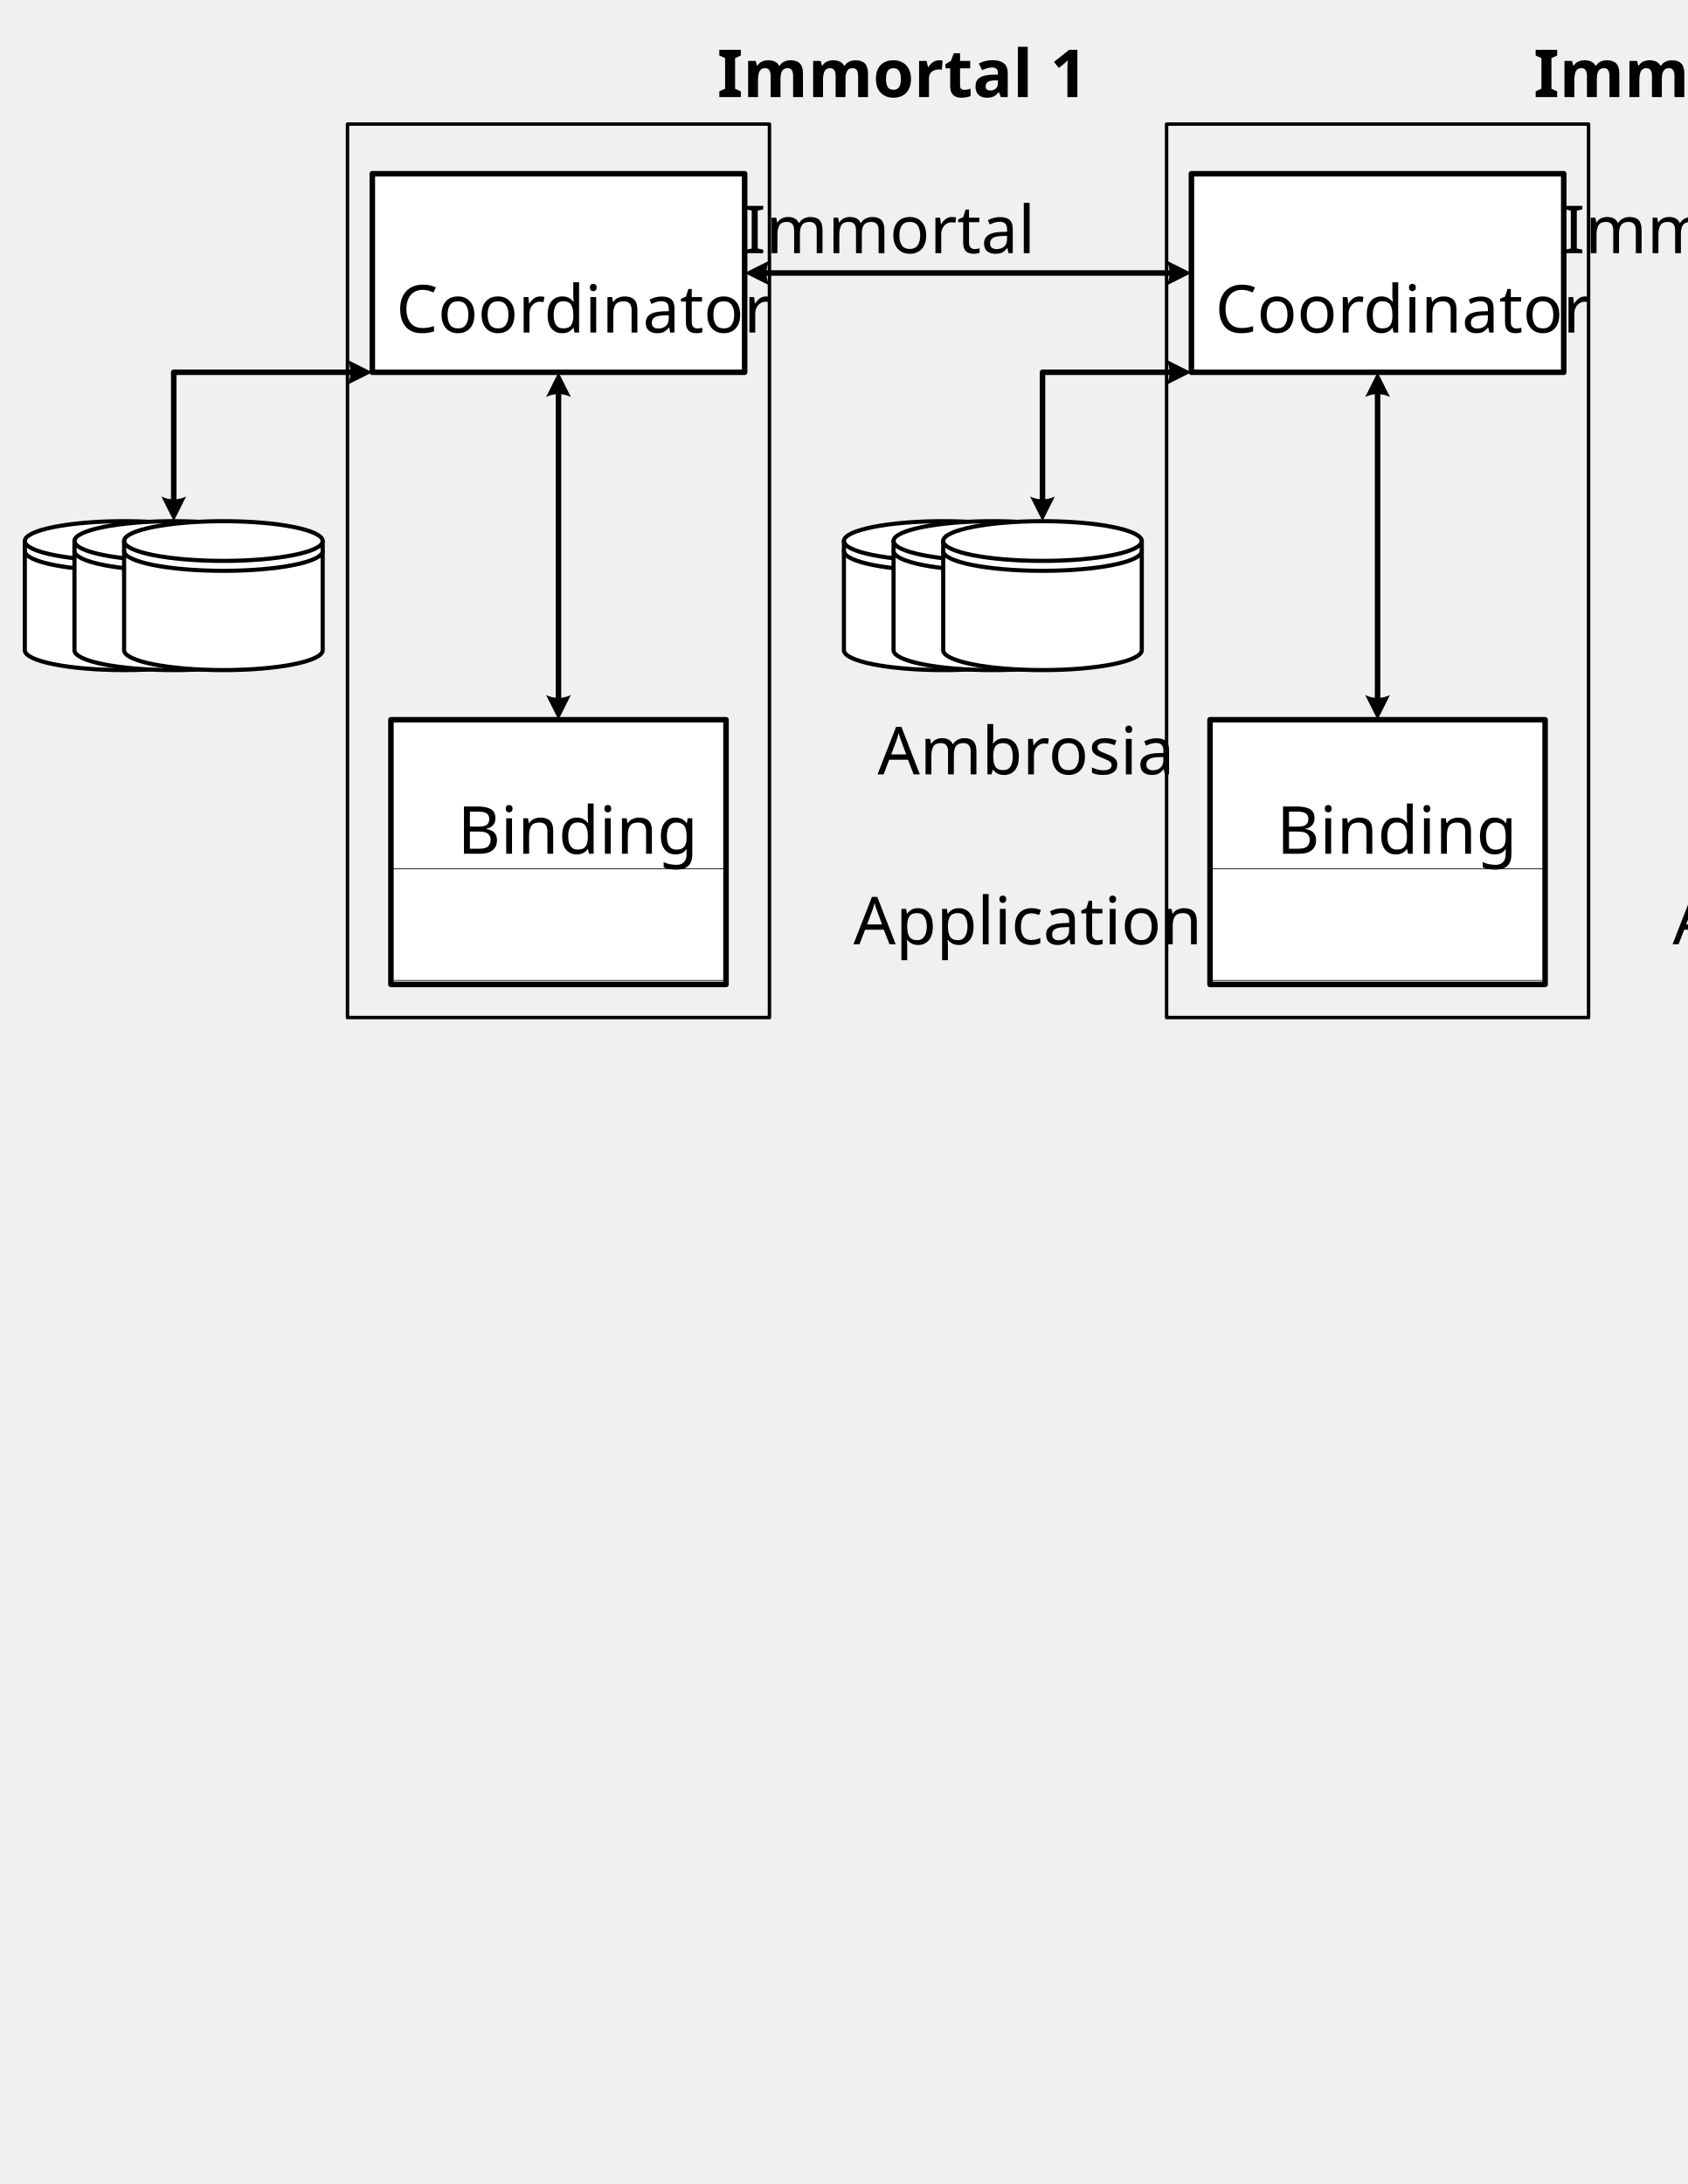
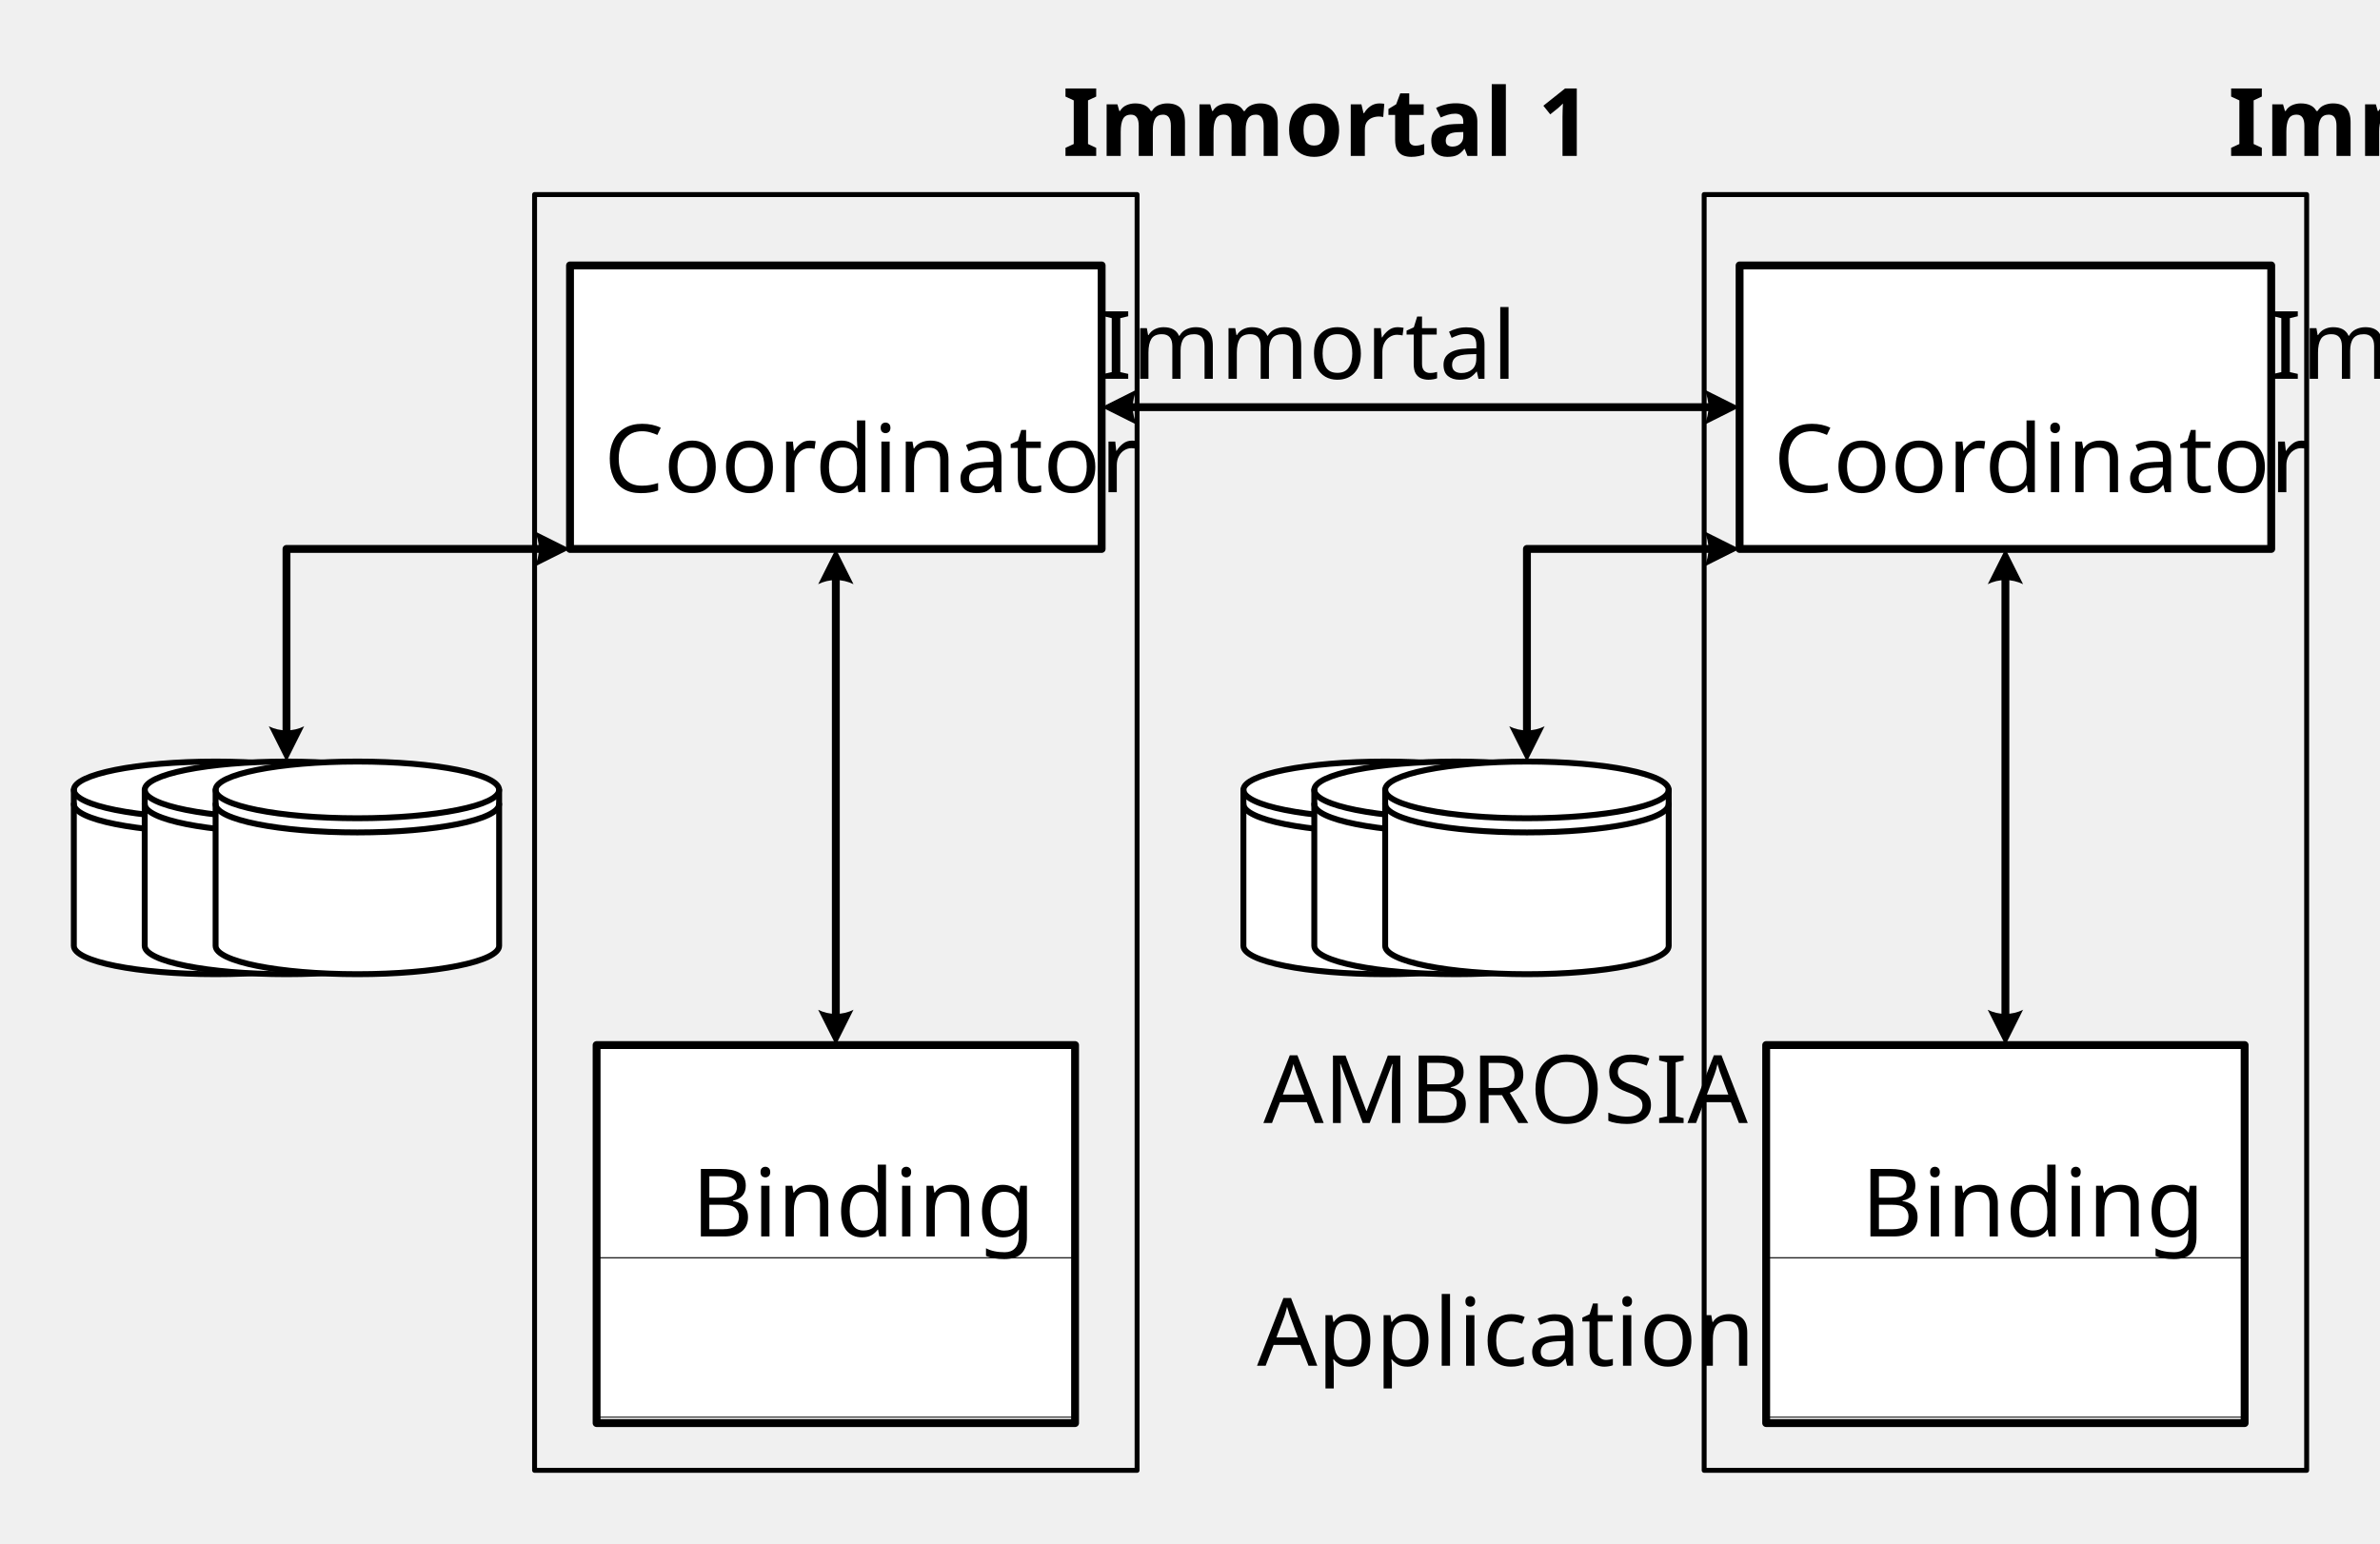
- <svg xmlns="http://www.w3.org/2000/svg" xmlns:ns1="http://schemas.microsoft.com/visio/2003/SVGExtensions/" xmlns:xlink="http://www.w3.org/1999/xlink" width="8.5in" height="11in" viewBox="0 0 612 792" xml:space="preserve" color-interpolation-filters="sRGB" class="st13">
+ <svg xmlns="http://www.w3.org/2000/svg" xmlns:ns1="http://schemas.microsoft.com/visio/2003/SVGExtensions/" xmlns:xlink="http://www.w3.org/1999/xlink" width="8.394in" height="5.445in" viewBox="0 0 604.375 392.025" xml:space="preserve" color-interpolation-filters="sRGB" class="st13">
  <ns1:documentProperties ns1:langID="1033" ns1:viewMarkup="false">
    <ns1:userDefs>
      <ns1:ud ns1:nameU="msvNoAutoConnect" ns1:val="VT0(1):26" />
    </ns1:userDefs>
  </ns1:documentProperties>
  <style type="text/css">
	
		.st1 {fill:#ffffff}
		.st2 {stroke:#000000;stroke-linecap:round;stroke-linejoin:round;stroke-width:1.5}
		.st3 {fill:#ffffff;stroke:#000000;stroke-linecap:round;stroke-linejoin:round;stroke-width:2}
		.st4 {fill:#000000;font-family:Calibri;font-size:2em}
		.st5 {font-size:1em}
		.st6 {fill:#ffffff;stroke:#000000;stroke-linecap:round;stroke-linejoin:round;stroke-width:0.24}
		.st7 {fill:none;stroke:#000000;stroke-linecap:round;stroke-linejoin:round;stroke-width:2}
		.st8 {marker-end:url(#mrkr5-73);marker-start:url(#mrkr5-70);stroke:#000000;stroke-linecap:round;stroke-linejoin:round;stroke-width:2}
		.st9 {fill:#000000;fill-opacity:1;stroke:#000000;stroke-opacity:1;stroke-width:0.442}
		.st10 {fill:none;stroke:#000000;stroke-linecap:round;stroke-linejoin:round;stroke-width:1.25}
		.st11 {fill:none;stroke:none;stroke-linecap:round;stroke-linejoin:round;stroke-width:0.75}
		.st12 {fill:#000000;font-family:Calibri;font-size:2em;font-weight:bold}
		.st13 {fill:none;fill-rule:evenodd;font-size:12px;overflow:visible;stroke-linecap:square;stroke-miterlimit:3}
	
	</style>
  <defs id="Markers">
    <g id="lend5">
      <path d="M 2 1 L 0 0 L 1.981 -0.993 C 1.672 -0.365 1.673 0.373 1.985 1 " style="stroke:none" />
    </g>
    <marker id="mrkr5-70" class="st9" ns1:arrowType="5" ns1:arrowSize="2" ns1:setback="3.775" refX="3.775" orient="auto" markerUnits="strokeWidth" overflow="visible">
      <use xlink:href="#lend5" transform="scale(2.26) " />
    </marker>
    <marker id="mrkr5-73" class="st9" ns1:arrowType="5" ns1:arrowSize="2" ns1:setback="3.955" refX="-3.955" orient="auto" markerUnits="strokeWidth" overflow="visible">
      <use xlink:href="#lend5" transform="scale(-2.26,-2.26) " />
    </marker>
  </defs>
  <g ns1:mID="0" ns1:index="1" ns1:groupContext="foregroundPage">
    <ns1:pageProperties ns1:drawingScale="1" ns1:pageScale="1" ns1:drawingUnits="19" ns1:shadowOffsetX="9" ns1:shadowOffsetY="-9" />
    <ns1:layer ns1:name="Flowchart" ns1:index="0" />
    <ns1:layer ns1:name="Connector" ns1:index="1" />
-     <g id="group1-1" transform="translate(9,-549)" ns1:mID="1" ns1:groupContext="group">
+     <g id="group1-1" transform="translate(18.75,-144.625)" ns1:mID="1" ns1:groupContext="group">
      <g id="shape2-2" ns1:mID="2" ns1:groupContext="shape" ns1:layerMember="0">
        <ns1:custProps>
          <ns1:cp ns1:nameU="Cost" ns1:lbl="Cost" ns1:type="7" ns1:format="@" ns1:langID="1033" />
          <ns1:cp ns1:nameU="Duration" ns1:lbl="Duration" ns1:type="2" ns1:langID="1033" />
          <ns1:cp ns1:nameU="Resources" ns1:lbl="Resources" ns1:langID="1033" />
        </ns1:custProps>
        <ns1:userDefs>
          <ns1:ud ns1:nameU="visVersion" ns1:val="VT0(15):26" />
        </ns1:userDefs>
-         <path d="M0 745.2 L0 784.8 A36 7.2 -180 1 0 72 784.8 L72 745.2 A36 7.2 -180 0 0 0 745.2 Z" class="st1" />
-         <path d="M0 745.2 L0 784.8 A36 7.2 -180 1 0 72 784.8 L72 745.2 A36 7.2 -180 0 0 0 745.2" class="st2" />
-         <path d="M0 745.2 A36 7.2 -180 1 0 72 745.2" class="st2" />
-         <path d="M0 748.8 A36 7.2 -180 1 0 72 748.8" class="st2" />
+         <path d="M0 345.22 L0 384.82 A36 7.2 -180 1 0 72 384.82 L72 345.22 A36 7.2 -180 0 0 0 345.22 Z" class="st1" />
+         <path d="M0 345.22 L0 384.82 A36 7.2 -180 1 0 72 384.82 L72 345.22 A36 7.2 -180 0 0 0 345.22" class="st2" />
+         <path d="M0 345.22 A36 7.2 -180 1 0 72 345.22" class="st2" />
+         <path d="M0 348.82 A36 7.2 -180 1 0 72 348.82" class="st2" />
      </g>
      <g id="shape3-7" ns1:mID="3" ns1:groupContext="shape" ns1:layerMember="0" transform="translate(18,0)">
        <ns1:custProps>
          <ns1:cp ns1:nameU="Cost" ns1:lbl="Cost" ns1:type="7" ns1:format="@" ns1:langID="1033" />
          <ns1:cp ns1:nameU="Duration" ns1:lbl="Duration" ns1:type="2" ns1:langID="1033" />
          <ns1:cp ns1:nameU="Resources" ns1:lbl="Resources" ns1:langID="1033" />
        </ns1:custProps>
        <ns1:userDefs>
          <ns1:ud ns1:nameU="visVersion" ns1:val="VT0(15):26" />
        </ns1:userDefs>
-         <path d="M0 745.2 L0 784.8 A36 7.2 -180 1 0 72 784.8 L72 745.2 A36 7.2 -180 0 0 0 745.2 Z" class="st1" />
-         <path d="M0 745.2 L0 784.8 A36 7.2 -180 1 0 72 784.8 L72 745.2 A36 7.2 -180 0 0 0 745.2" class="st2" />
-         <path d="M0 745.2 A36 7.2 -180 1 0 72 745.2" class="st2" />
-         <path d="M0 748.8 A36 7.2 -180 1 0 72 748.8" class="st2" />
+         <path d="M0 345.22 L0 384.82 A36 7.2 -180 1 0 72 384.82 L72 345.22 A36 7.2 -180 0 0 0 345.22 Z" class="st1" />
+         <path d="M0 345.22 L0 384.82 A36 7.2 -180 1 0 72 384.82 L72 345.22 A36 7.2 -180 0 0 0 345.22" class="st2" />
+         <path d="M0 345.22 A36 7.2 -180 1 0 72 345.22" class="st2" />
+         <path d="M0 348.82 A36 7.2 -180 1 0 72 348.82" class="st2" />
      </g>
      <g id="shape4-12" ns1:mID="4" ns1:groupContext="shape" ns1:layerMember="0" transform="translate(36,0)">
        <ns1:custProps>
          <ns1:cp ns1:nameU="Cost" ns1:lbl="Cost" ns1:type="7" ns1:format="@" ns1:langID="1033" />
          <ns1:cp ns1:nameU="Duration" ns1:lbl="Duration" ns1:type="2" ns1:langID="1033" />
          <ns1:cp ns1:nameU="Resources" ns1:lbl="Resources" ns1:langID="1033" />
        </ns1:custProps>
        <ns1:userDefs>
          <ns1:ud ns1:nameU="visVersion" ns1:val="VT0(15):26" />
        </ns1:userDefs>
-         <path d="M0 745.2 L0 784.8 A36 7.2 -180 1 0 72 784.8 L72 745.2 A36 7.2 -180 0 0 0 745.2 Z" class="st1" />
-         <path d="M0 745.2 L0 784.8 A36 7.2 -180 1 0 72 784.8 L72 745.2 A36 7.2 -180 0 0 0 745.2" class="st2" />
-         <path d="M0 745.2 A36 7.2 -180 1 0 72 745.2" class="st2" />
-         <path d="M0 748.8 A36 7.2 -180 1 0 72 748.8" class="st2" />
-       </g>
-     </g>
-     <g id="shape5-17" ns1:mID="5" ns1:groupContext="shape" transform="translate(135,-657)">
-       <ns1:userDefs>
-         <ns1:ud ns1:nameU="visVersion" ns1:val="VT0(15):26" />
-       </ns1:userDefs>
-       <ns1:textBlock ns1:margins="rect(4,4,4,4)" />
-       <ns1:textRect cx="67.5" cy="756" width="135" height="72" />
-       <rect x="0" y="720" width="135" height="72" class="st3" />
-       <text x="22.27" y="748.8" class="st4" ns1:langID="1033">
+         <path d="M0 345.22 L0 384.82 A36 7.2 -180 1 0 72 384.82 L72 345.22 A36 7.2 -180 0 0 0 345.22 Z" class="st1" />
+         <path d="M0 345.22 L0 384.82 A36 7.2 -180 1 0 72 384.82 L72 345.22 A36 7.2 -180 0 0 0 345.22" class="st2" />
+         <path d="M0 345.22 A36 7.2 -180 1 0 72 345.22" class="st2" />
+         <path d="M0 348.82 A36 7.2 -180 1 0 72 348.82" class="st2" />
+       </g>
+     </g>
+     <g id="shape5-17" ns1:mID="5" ns1:groupContext="shape" transform="translate(144.75,-252.625)">
+       <ns1:userDefs>
+         <ns1:ud ns1:nameU="visVersion" ns1:val="VT0(15):26" />
+       </ns1:userDefs>
+       <ns1:textBlock ns1:margins="rect(4,4,4,4)" />
+       <ns1:textRect cx="67.5" cy="356.025" width="135" height="72" />
+       <rect x="0" y="320.025" width="135" height="72" class="st3" />
+       <text x="22.27" y="348.82" class="st4" ns1:langID="1033">
        <ns1:paragraph ns1:horizAlign="1" />
        <ns1:tabList />Immortal <tspan x="8.62" dy="1.2em" class="st5">Coordinator</tspan>
      </text>
    </g>
-     <g id="group6-21" transform="translate(306,-549)" ns1:mID="6" ns1:groupContext="group">
+     <g id="group6-21" transform="translate(315.75,-144.625)" ns1:mID="6" ns1:groupContext="group">
      <g id="shape7-22" ns1:mID="7" ns1:groupContext="shape" ns1:layerMember="0">
        <ns1:custProps>
          <ns1:cp ns1:nameU="Cost" ns1:lbl="Cost" ns1:type="7" ns1:format="@" ns1:langID="1033" />
          <ns1:cp ns1:nameU="Duration" ns1:lbl="Duration" ns1:type="2" ns1:langID="1033" />
          <ns1:cp ns1:nameU="Resources" ns1:lbl="Resources" ns1:langID="1033" />
        </ns1:custProps>
        <ns1:userDefs>
          <ns1:ud ns1:nameU="visVersion" ns1:val="VT0(15):26" />
        </ns1:userDefs>
-         <path d="M0 745.2 L0 784.8 A36 7.2 -180 1 0 72 784.8 L72 745.2 A36 7.2 -180 0 0 0 745.2 Z" class="st1" />
-         <path d="M0 745.2 L0 784.8 A36 7.2 -180 1 0 72 784.8 L72 745.2 A36 7.2 -180 0 0 0 745.2" class="st2" />
-         <path d="M0 745.2 A36 7.2 -180 1 0 72 745.2" class="st2" />
-         <path d="M0 748.8 A36 7.2 -180 1 0 72 748.8" class="st2" />
+         <path d="M0 345.22 L0 384.82 A36 7.2 -180 1 0 72 384.82 L72 345.22 A36 7.2 -180 0 0 0 345.22 Z" class="st1" />
+         <path d="M0 345.22 L0 384.82 A36 7.2 -180 1 0 72 384.82 L72 345.22 A36 7.2 -180 0 0 0 345.22" class="st2" />
+         <path d="M0 345.22 A36 7.2 -180 1 0 72 345.22" class="st2" />
+         <path d="M0 348.82 A36 7.2 -180 1 0 72 348.82" class="st2" />
      </g>
      <g id="shape8-27" ns1:mID="8" ns1:groupContext="shape" ns1:layerMember="0" transform="translate(18,0)">
        <ns1:custProps>
          <ns1:cp ns1:nameU="Cost" ns1:lbl="Cost" ns1:type="7" ns1:format="@" ns1:langID="1033" />
          <ns1:cp ns1:nameU="Duration" ns1:lbl="Duration" ns1:type="2" ns1:langID="1033" />
          <ns1:cp ns1:nameU="Resources" ns1:lbl="Resources" ns1:langID="1033" />
        </ns1:custProps>
        <ns1:userDefs>
          <ns1:ud ns1:nameU="visVersion" ns1:val="VT0(15):26" />
        </ns1:userDefs>
-         <path d="M0 745.2 L0 784.8 A36 7.2 -180 1 0 72 784.8 L72 745.2 A36 7.2 -180 0 0 0 745.2 Z" class="st1" />
-         <path d="M0 745.2 L0 784.8 A36 7.2 -180 1 0 72 784.8 L72 745.2 A36 7.2 -180 0 0 0 745.2" class="st2" />
-         <path d="M0 745.2 A36 7.2 -180 1 0 72 745.2" class="st2" />
-         <path d="M0 748.8 A36 7.2 -180 1 0 72 748.8" class="st2" />
+         <path d="M0 345.22 L0 384.82 A36 7.2 -180 1 0 72 384.82 L72 345.22 A36 7.2 -180 0 0 0 345.22 Z" class="st1" />
+         <path d="M0 345.22 L0 384.82 A36 7.2 -180 1 0 72 384.82 L72 345.22 A36 7.2 -180 0 0 0 345.22" class="st2" />
+         <path d="M0 345.22 A36 7.2 -180 1 0 72 345.22" class="st2" />
+         <path d="M0 348.82 A36 7.2 -180 1 0 72 348.82" class="st2" />
      </g>
      <g id="shape9-32" ns1:mID="9" ns1:groupContext="shape" ns1:layerMember="0" transform="translate(36,0)">
        <ns1:custProps>
          <ns1:cp ns1:nameU="Cost" ns1:lbl="Cost" ns1:type="7" ns1:format="@" ns1:langID="1033" />
          <ns1:cp ns1:nameU="Duration" ns1:lbl="Duration" ns1:type="2" ns1:langID="1033" />
          <ns1:cp ns1:nameU="Resources" ns1:lbl="Resources" ns1:langID="1033" />
        </ns1:custProps>
        <ns1:userDefs>
          <ns1:ud ns1:nameU="visVersion" ns1:val="VT0(15):26" />
        </ns1:userDefs>
-         <path d="M0 745.2 L0 784.8 A36 7.2 -180 1 0 72 784.8 L72 745.2 A36 7.2 -180 0 0 0 745.2 Z" class="st1" />
-         <path d="M0 745.2 L0 784.8 A36 7.2 -180 1 0 72 784.8 L72 745.2 A36 7.2 -180 0 0 0 745.2" class="st2" />
-         <path d="M0 745.2 A36 7.2 -180 1 0 72 745.2" class="st2" />
-         <path d="M0 748.8 A36 7.2 -180 1 0 72 748.8" class="st2" />
-       </g>
-     </g>
-     <g id="shape10-37" ns1:mID="10" ns1:groupContext="shape" transform="translate(432,-657)">
-       <ns1:userDefs>
-         <ns1:ud ns1:nameU="visVersion" ns1:val="VT0(15):26" />
-       </ns1:userDefs>
-       <ns1:textBlock ns1:margins="rect(4,4,4,4)" />
-       <ns1:textRect cx="67.5" cy="756" width="135" height="72" />
-       <rect x="0" y="720" width="135" height="72" class="st3" />
-       <text x="22.27" y="748.8" class="st4" ns1:langID="1033">
+         <path d="M0 345.22 L0 384.82 A36 7.2 -180 1 0 72 384.82 L72 345.22 A36 7.2 -180 0 0 0 345.22 Z" class="st1" />
+         <path d="M0 345.22 L0 384.82 A36 7.2 -180 1 0 72 384.82 L72 345.22 A36 7.2 -180 0 0 0 345.22" class="st2" />
+         <path d="M0 345.22 A36 7.2 -180 1 0 72 345.22" class="st2" />
+         <path d="M0 348.82 A36 7.2 -180 1 0 72 348.82" class="st2" />
+       </g>
+     </g>
+     <g id="shape10-37" ns1:mID="10" ns1:groupContext="shape" transform="translate(441.75,-252.625)">
+       <ns1:userDefs>
+         <ns1:ud ns1:nameU="visVersion" ns1:val="VT0(15):26" />
+       </ns1:userDefs>
+       <ns1:textBlock ns1:margins="rect(4,4,4,4)" />
+       <ns1:textRect cx="67.5" cy="356.025" width="135" height="72" />
+       <rect x="0" y="320.025" width="135" height="72" class="st3" />
+       <text x="22.27" y="348.82" class="st4" ns1:langID="1033">
        <ns1:paragraph ns1:horizAlign="1" />
        <ns1:tabList />Immortal <tspan x="8.62" dy="1.2em" class="st5">Coordinator</tspan>
      </text>
    </g>
-     <g id="group11-41" transform="translate(141.75,-435)" ns1:mID="11" ns1:groupContext="group">
+     <g id="group11-41" transform="translate(151.5,-30.625)" ns1:mID="11" ns1:groupContext="group">
      <g id="group12-42" transform="translate(0,-1.5)" ns1:mID="12" ns1:groupContext="group">
        <g id="shape13-43" ns1:mID="13" ns1:groupContext="shape">
          <ns1:userDefs>
            <ns1:ud ns1:nameU="visVersion" ns1:val="VT0(15):26" />
          </ns1:userDefs>
          <ns1:textBlock ns1:margins="rect(4,4,4,4)" />
-           <ns1:textRect cx="60.75" cy="771.75" width="121.5" height="40.5" />
-           <rect x="0" y="751.5" width="121.5" height="40.5" class="st6" />
-           <text x="5.46" y="778.95" class="st4" ns1:langID="1033">
+           <ns1:textRect cx="60.75" cy="371.775" width="121.5" height="40.5" />
+           <rect x="0" y="351.525" width="121.5" height="40.5" class="st6" />
+           <text x="5.46" y="378.97" class="st4" ns1:langID="1033">
            <ns1:paragraph ns1:horizAlign="1" />
            <ns1:tabList />Application</text>
        </g>
        <g id="shape14-46" ns1:mID="14" ns1:groupContext="shape" transform="translate(0,-40.5)">
          <ns1:userDefs>
            <ns1:ud ns1:nameU="visVersion" ns1:val="VT0(15):26" />
          </ns1:userDefs>
          <ns1:textBlock ns1:margins="rect(4,4,4,4)" />
-           <ns1:textRect cx="60.75" cy="765" width="121.5" height="54" />
-           <rect x="0" y="738" width="121.5" height="54" class="st6" />
-           <text x="14.21" y="757.8" class="st4" ns1:langID="1033">
-             <ns1:paragraph ns1:horizAlign="1" />
-             <ns1:tabList />Ambrosia <tspan x="24.15" dy="1.2em" class="st5">Binding</tspan>
+           <ns1:textRect cx="60.75" cy="365.025" width="121.5" height="54" />
+           <rect x="0" y="338.025" width="121.5" height="54" class="st6" />
+           <text x="7.08" y="357.82" class="st4" ns1:langID="1033">
+             <ns1:paragraph ns1:horizAlign="1" />
+             <ns1:tabList />AMBROSIA <tspan x="24.15" dy="1.2em" class="st5">Binding</tspan>
          </text>
        </g>
      </g>
      <g id="shape15-50" ns1:mID="15" ns1:groupContext="shape">
        <ns1:userDefs>
          <ns1:ud ns1:nameU="visVersion" ns1:val="VT0(15):26" />
        </ns1:userDefs>
-         <rect x="0" y="696" width="121.5" height="96" class="st7" />
-       </g>
-     </g>
-     <g id="group16-52" transform="translate(438.75,-435)" ns1:mID="16" ns1:groupContext="group">
+         <rect x="0" y="296.025" width="121.5" height="96" class="st7" />
+       </g>
+     </g>
+     <g id="group16-52" transform="translate(448.5,-30.625)" ns1:mID="16" ns1:groupContext="group">
      <g id="group17-53" transform="translate(0,-1.5)" ns1:mID="17" ns1:groupContext="group">
        <g id="shape18-54" ns1:mID="18" ns1:groupContext="shape">
          <ns1:userDefs>
            <ns1:ud ns1:nameU="visVersion" ns1:val="VT0(15):26" />
          </ns1:userDefs>
          <ns1:textBlock ns1:margins="rect(4,4,4,4)" />
-           <ns1:textRect cx="60.75" cy="771.75" width="121.5" height="40.5" />
-           <rect x="0" y="751.5" width="121.5" height="40.5" class="st6" />
-           <text x="5.46" y="778.95" class="st4" ns1:langID="1033">
+           <ns1:textRect cx="60.75" cy="371.775" width="121.5" height="40.5" />
+           <rect x="0" y="351.525" width="121.5" height="40.5" class="st6" />
+           <text x="5.46" y="378.97" class="st4" ns1:langID="1033">
            <ns1:paragraph ns1:horizAlign="1" />
            <ns1:tabList />Application</text>
        </g>
        <g id="shape19-57" ns1:mID="19" ns1:groupContext="shape" transform="translate(0,-40.5)">
          <ns1:userDefs>
            <ns1:ud ns1:nameU="visVersion" ns1:val="VT0(15):26" />
          </ns1:userDefs>
          <ns1:textBlock ns1:margins="rect(4,4,4,4)" />
-           <ns1:textRect cx="60.75" cy="765" width="121.5" height="54" />
-           <rect x="0" y="738" width="121.5" height="54" class="st6" />
-           <text x="14.21" y="757.8" class="st4" ns1:langID="1033">
-             <ns1:paragraph ns1:horizAlign="1" />
-             <ns1:tabList />Ambrosia <tspan x="24.15" dy="1.2em" class="st5">Binding</tspan>
+           <ns1:textRect cx="60.75" cy="365.025" width="121.5" height="54" />
+           <rect x="0" y="338.025" width="121.5" height="54" class="st6" />
+           <text x="7.08" y="357.82" class="st4" ns1:langID="1033">
+             <ns1:paragraph ns1:horizAlign="1" />
+             <ns1:tabList />AMBROSIA <tspan x="24.15" dy="1.2em" class="st5">Binding</tspan>
          </text>
        </g>
      </g>
      <g id="shape20-61" ns1:mID="20" ns1:groupContext="shape">
        <ns1:userDefs>
          <ns1:ud ns1:nameU="visVersion" ns1:val="VT0(15):26" />
        </ns1:userDefs>
-         <rect x="0" y="696" width="121.5" height="96" class="st7" />
-       </g>
-     </g>
-     <g id="shape21-63" ns1:mID="21" ns1:groupContext="shape" ns1:layerMember="1" transform="translate(193.5,-657)">
-       <path d="M9 799.55 L9 799.91 L9 910.09" class="st8" />
-     </g>
-     <g id="shape22-74" ns1:mID="22" ns1:groupContext="shape" ns1:layerMember="1" transform="translate(270,-684)">
-       <path d="M7.55 783 L7.91 783 L154.09 783" class="st8" />
-     </g>
-     <g id="shape23-81" ns1:mID="23" ns1:groupContext="shape" ns1:layerMember="1" transform="translate(490.5,-657)">
-       <path d="M9 799.55 L9 799.91 L9 910.09" class="st8" />
-     </g>
-     <g id="shape24-88" ns1:mID="24" ns1:groupContext="shape" ns1:layerMember="1" transform="translate(135,-657)">
-       <path d="M-7.55 792 L-7.91 792 L-72 792 L-72 838.09" class="st8" />
-     </g>
-     <g id="shape25-95" ns1:mID="25" ns1:groupContext="shape" ns1:layerMember="1" transform="translate(432,-657)">
-       <path d="M-7.55 792 L-7.91 792 L-54 792 L-54 838.09" class="st8" />
-     </g>
-     <g id="shape26-102" ns1:mID="26" ns1:groupContext="shape" transform="translate(126,-423)">
-       <ns1:userDefs>
-         <ns1:ud ns1:nameU="visVersion" ns1:val="VT0(15):26" />
-       </ns1:userDefs>
-       <rect x="0" y="468" width="153" height="324" class="st10" />
-     </g>
-     <g id="shape27-104" ns1:mID="27" ns1:groupContext="shape" transform="translate(423,-423)">
-       <ns1:userDefs>
-         <ns1:ud ns1:nameU="visVersion" ns1:val="VT0(15):26" />
-       </ns1:userDefs>
-       <rect x="0" y="468" width="153" height="324" class="st10" />
-     </g>
-     <g id="shape28-106" ns1:mID="28" ns1:groupContext="shape" transform="translate(127,-754)">
-       <ns1:textBlock ns1:margins="rect(4,4,4,4)" />
-       <ns1:textRect cx="76" cy="782" width="152" height="20" />
-       <rect x="0" y="772" width="152" height="20" class="st11" />
-       <text x="20.73" y="789.2" class="st12" ns1:langID="1033">
+         <rect x="0" y="296.025" width="121.5" height="96" class="st7" />
+       </g>
+     </g>
+     <g id="shape21-63" ns1:mID="21" ns1:groupContext="shape" ns1:layerMember="1" transform="translate(203.25,-252.625)">
+       <path d="M9 399.57 L9 399.93 L9 510.11" class="st8" />
+     </g>
+     <g id="shape22-74" ns1:mID="22" ns1:groupContext="shape" ns1:layerMember="1" transform="translate(279.75,-279.625)">
+       <path d="M7.55 383.02 L7.91 383.02 L154.09 383.02" class="st8" />
+     </g>
+     <g id="shape23-81" ns1:mID="23" ns1:groupContext="shape" ns1:layerMember="1" transform="translate(500.25,-252.625)">
+       <path d="M9 399.57 L9 399.93 L9 510.11" class="st8" />
+     </g>
+     <g id="shape24-88" ns1:mID="24" ns1:groupContext="shape" ns1:layerMember="1" transform="translate(144.75,-252.625)">
+       <path d="M-7.55 392.02 L-7.91 392.02 L-72 392.02 L-72 438.11" class="st8" />
+     </g>
+     <g id="shape25-95" ns1:mID="25" ns1:groupContext="shape" ns1:layerMember="1" transform="translate(441.75,-252.625)">
+       <path d="M-7.55 392.02 L-7.91 392.02 L-54 392.02 L-54 438.11" class="st8" />
+     </g>
+     <g id="shape26-102" ns1:mID="26" ns1:groupContext="shape" transform="translate(135.75,-18.625)">
+       <ns1:userDefs>
+         <ns1:ud ns1:nameU="visVersion" ns1:val="VT0(15):26" />
+       </ns1:userDefs>
+       <rect x="0" y="68.025" width="153" height="324" class="st10" />
+     </g>
+     <g id="shape27-104" ns1:mID="27" ns1:groupContext="shape" transform="translate(432.75,-18.625)">
+       <ns1:userDefs>
+         <ns1:ud ns1:nameU="visVersion" ns1:val="VT0(15):26" />
+       </ns1:userDefs>
+       <rect x="0" y="68.025" width="153" height="324" class="st10" />
+     </g>
+     <g id="shape28-106" ns1:mID="28" ns1:groupContext="shape" transform="translate(136.75,-349.625)">
+       <ns1:textBlock ns1:margins="rect(4,4,4,4)" />
+       <ns1:textRect cx="76" cy="382.025" width="152" height="20" />
+       <rect x="0" y="372.025" width="152" height="20" class="st11" />
+       <text x="20.73" y="389.22" class="st12" ns1:langID="1033">
        <ns1:paragraph ns1:horizAlign="1" />
        <ns1:tabList />Immortal 1</text>
    </g>
-     <g id="shape29-109" ns1:mID="29" ns1:groupContext="shape" transform="translate(423,-754)">
-       <ns1:textBlock ns1:margins="rect(4,4,4,4)" />
-       <ns1:textRect cx="76" cy="782" width="152" height="20" />
-       <rect x="0" y="772" width="152" height="20" class="st11" />
-       <text x="20.73" y="789.2" class="st12" ns1:langID="1033">
+     <g id="shape29-109" ns1:mID="29" ns1:groupContext="shape" transform="translate(432.75,-349.625)">
+       <ns1:textBlock ns1:margins="rect(4,4,4,4)" />
+       <ns1:textRect cx="76" cy="382.025" width="152" height="20" />
+       <rect x="0" y="372.025" width="152" height="20" class="st11" />
+       <text x="20.73" y="389.22" class="st12" ns1:langID="1033">
        <ns1:paragraph ns1:horizAlign="1" />
        <ns1:tabList />Immortal 2</text>
    </g>
  </g>
</svg>
